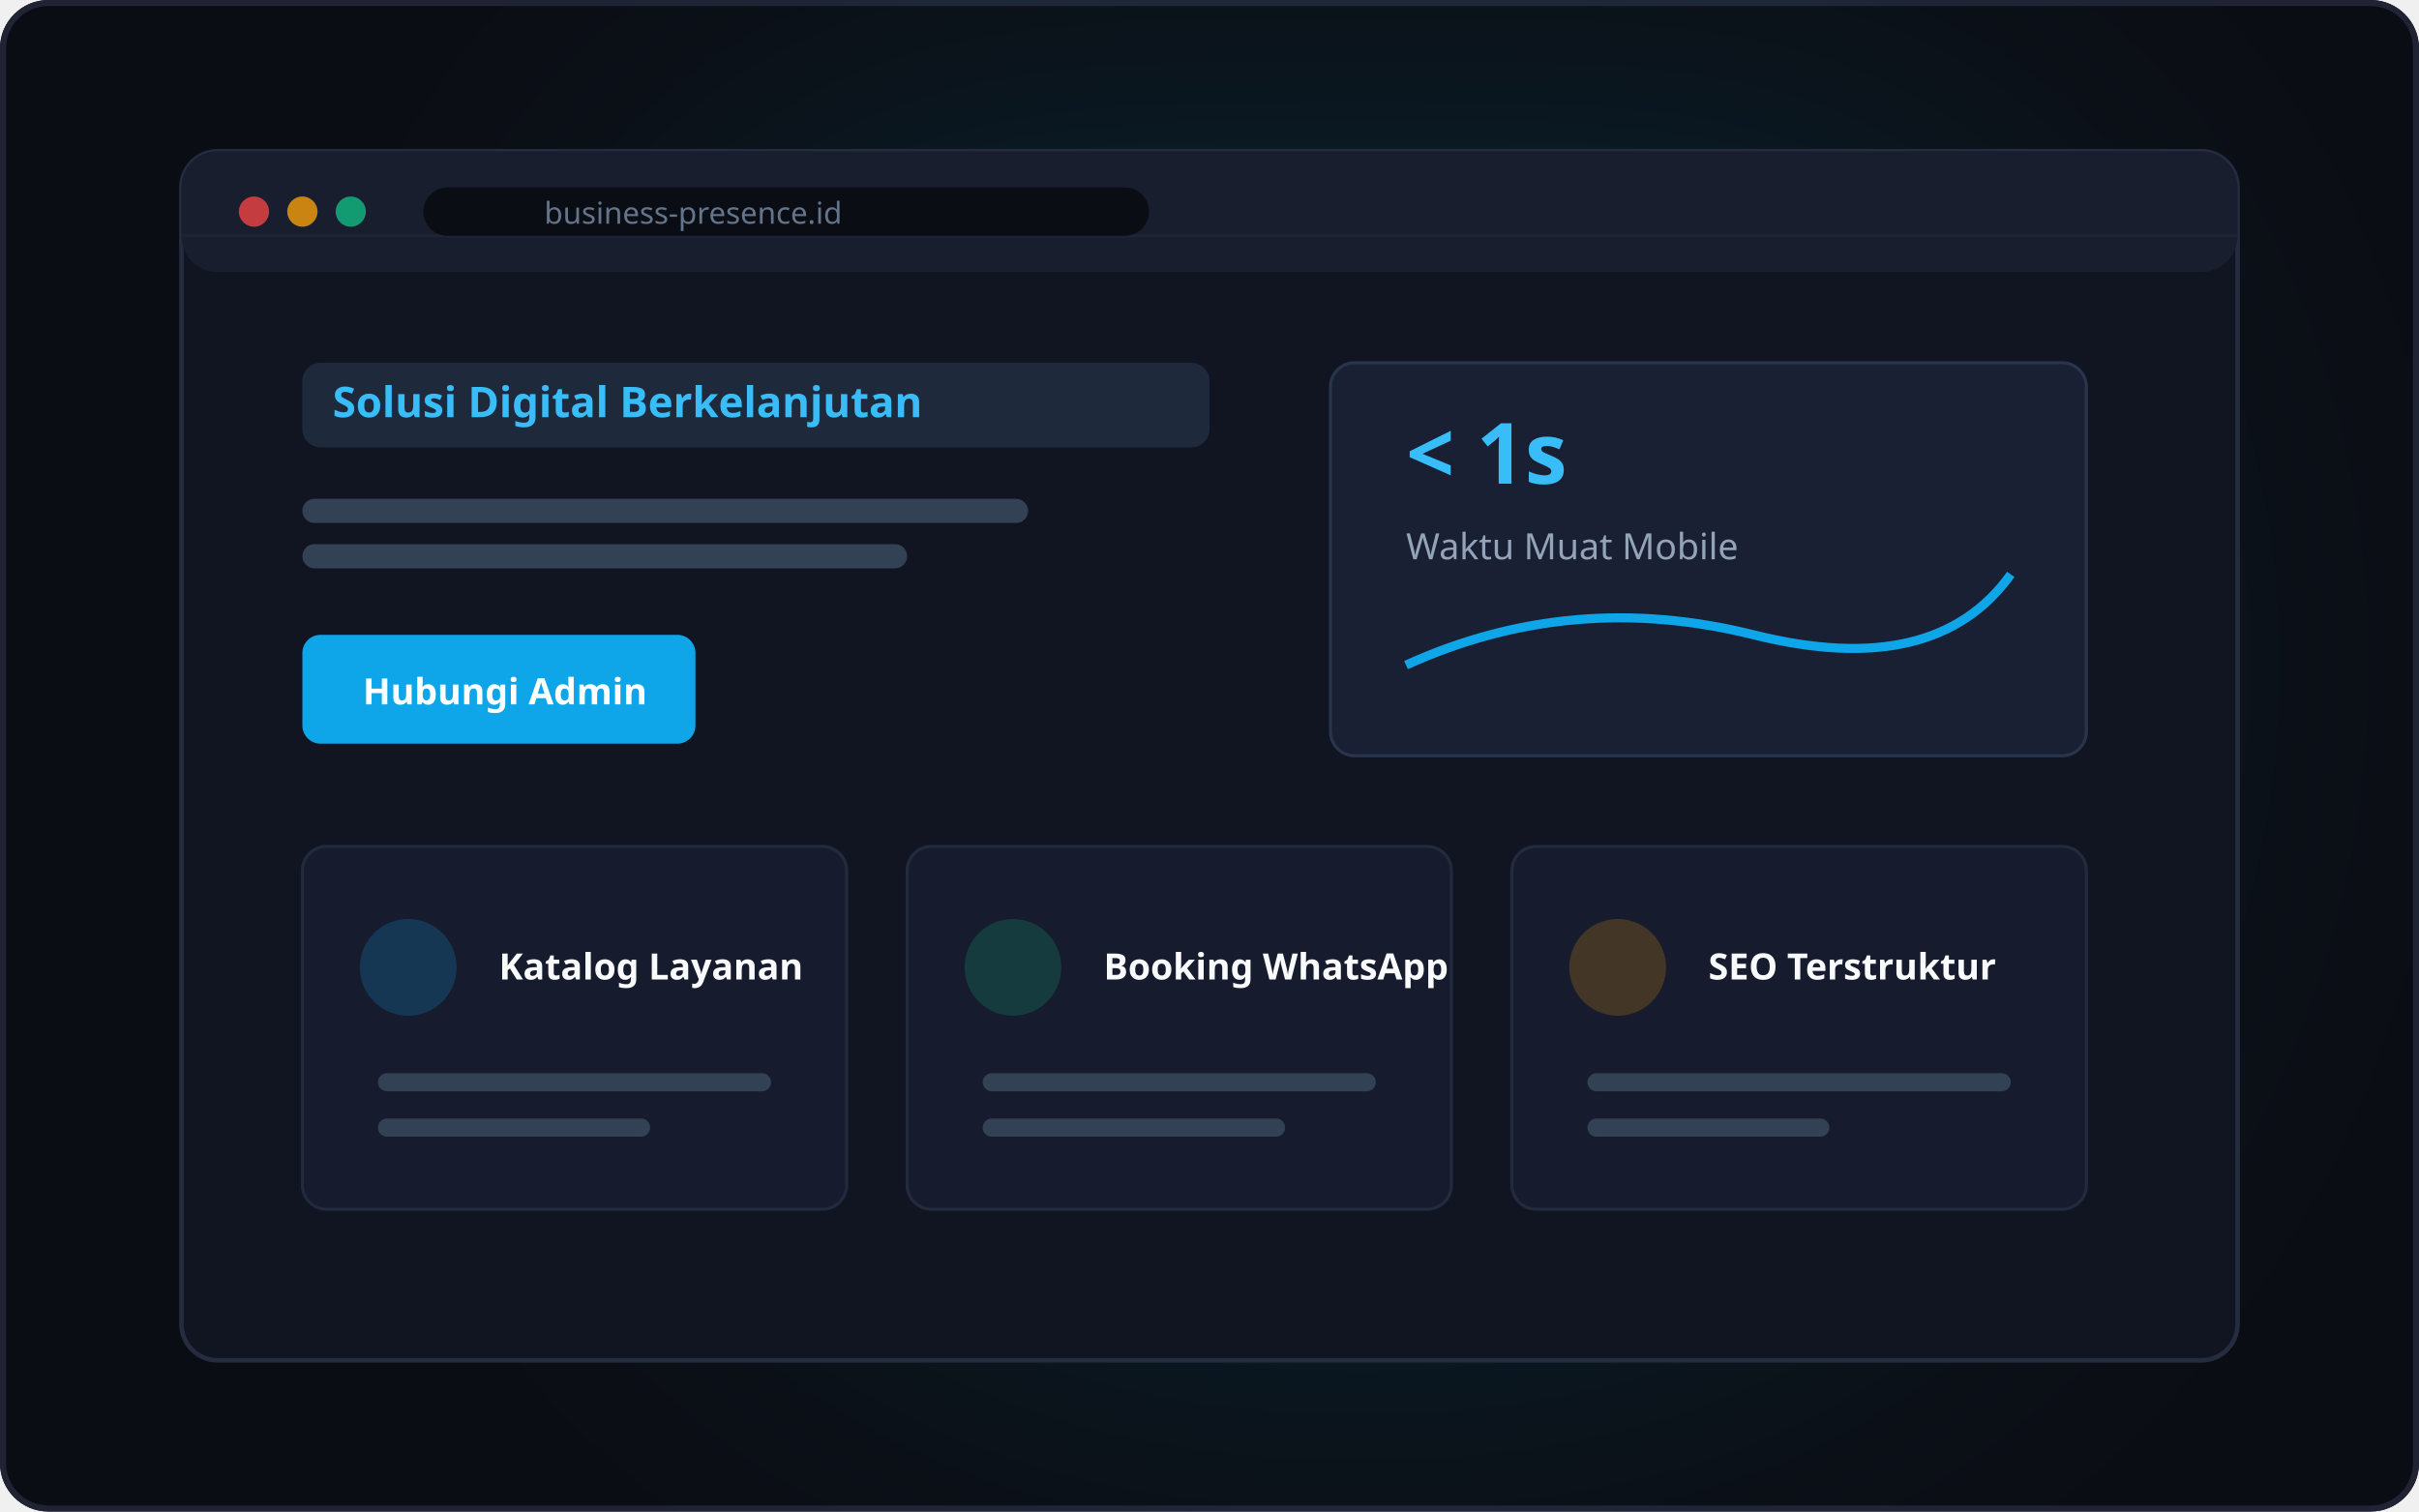
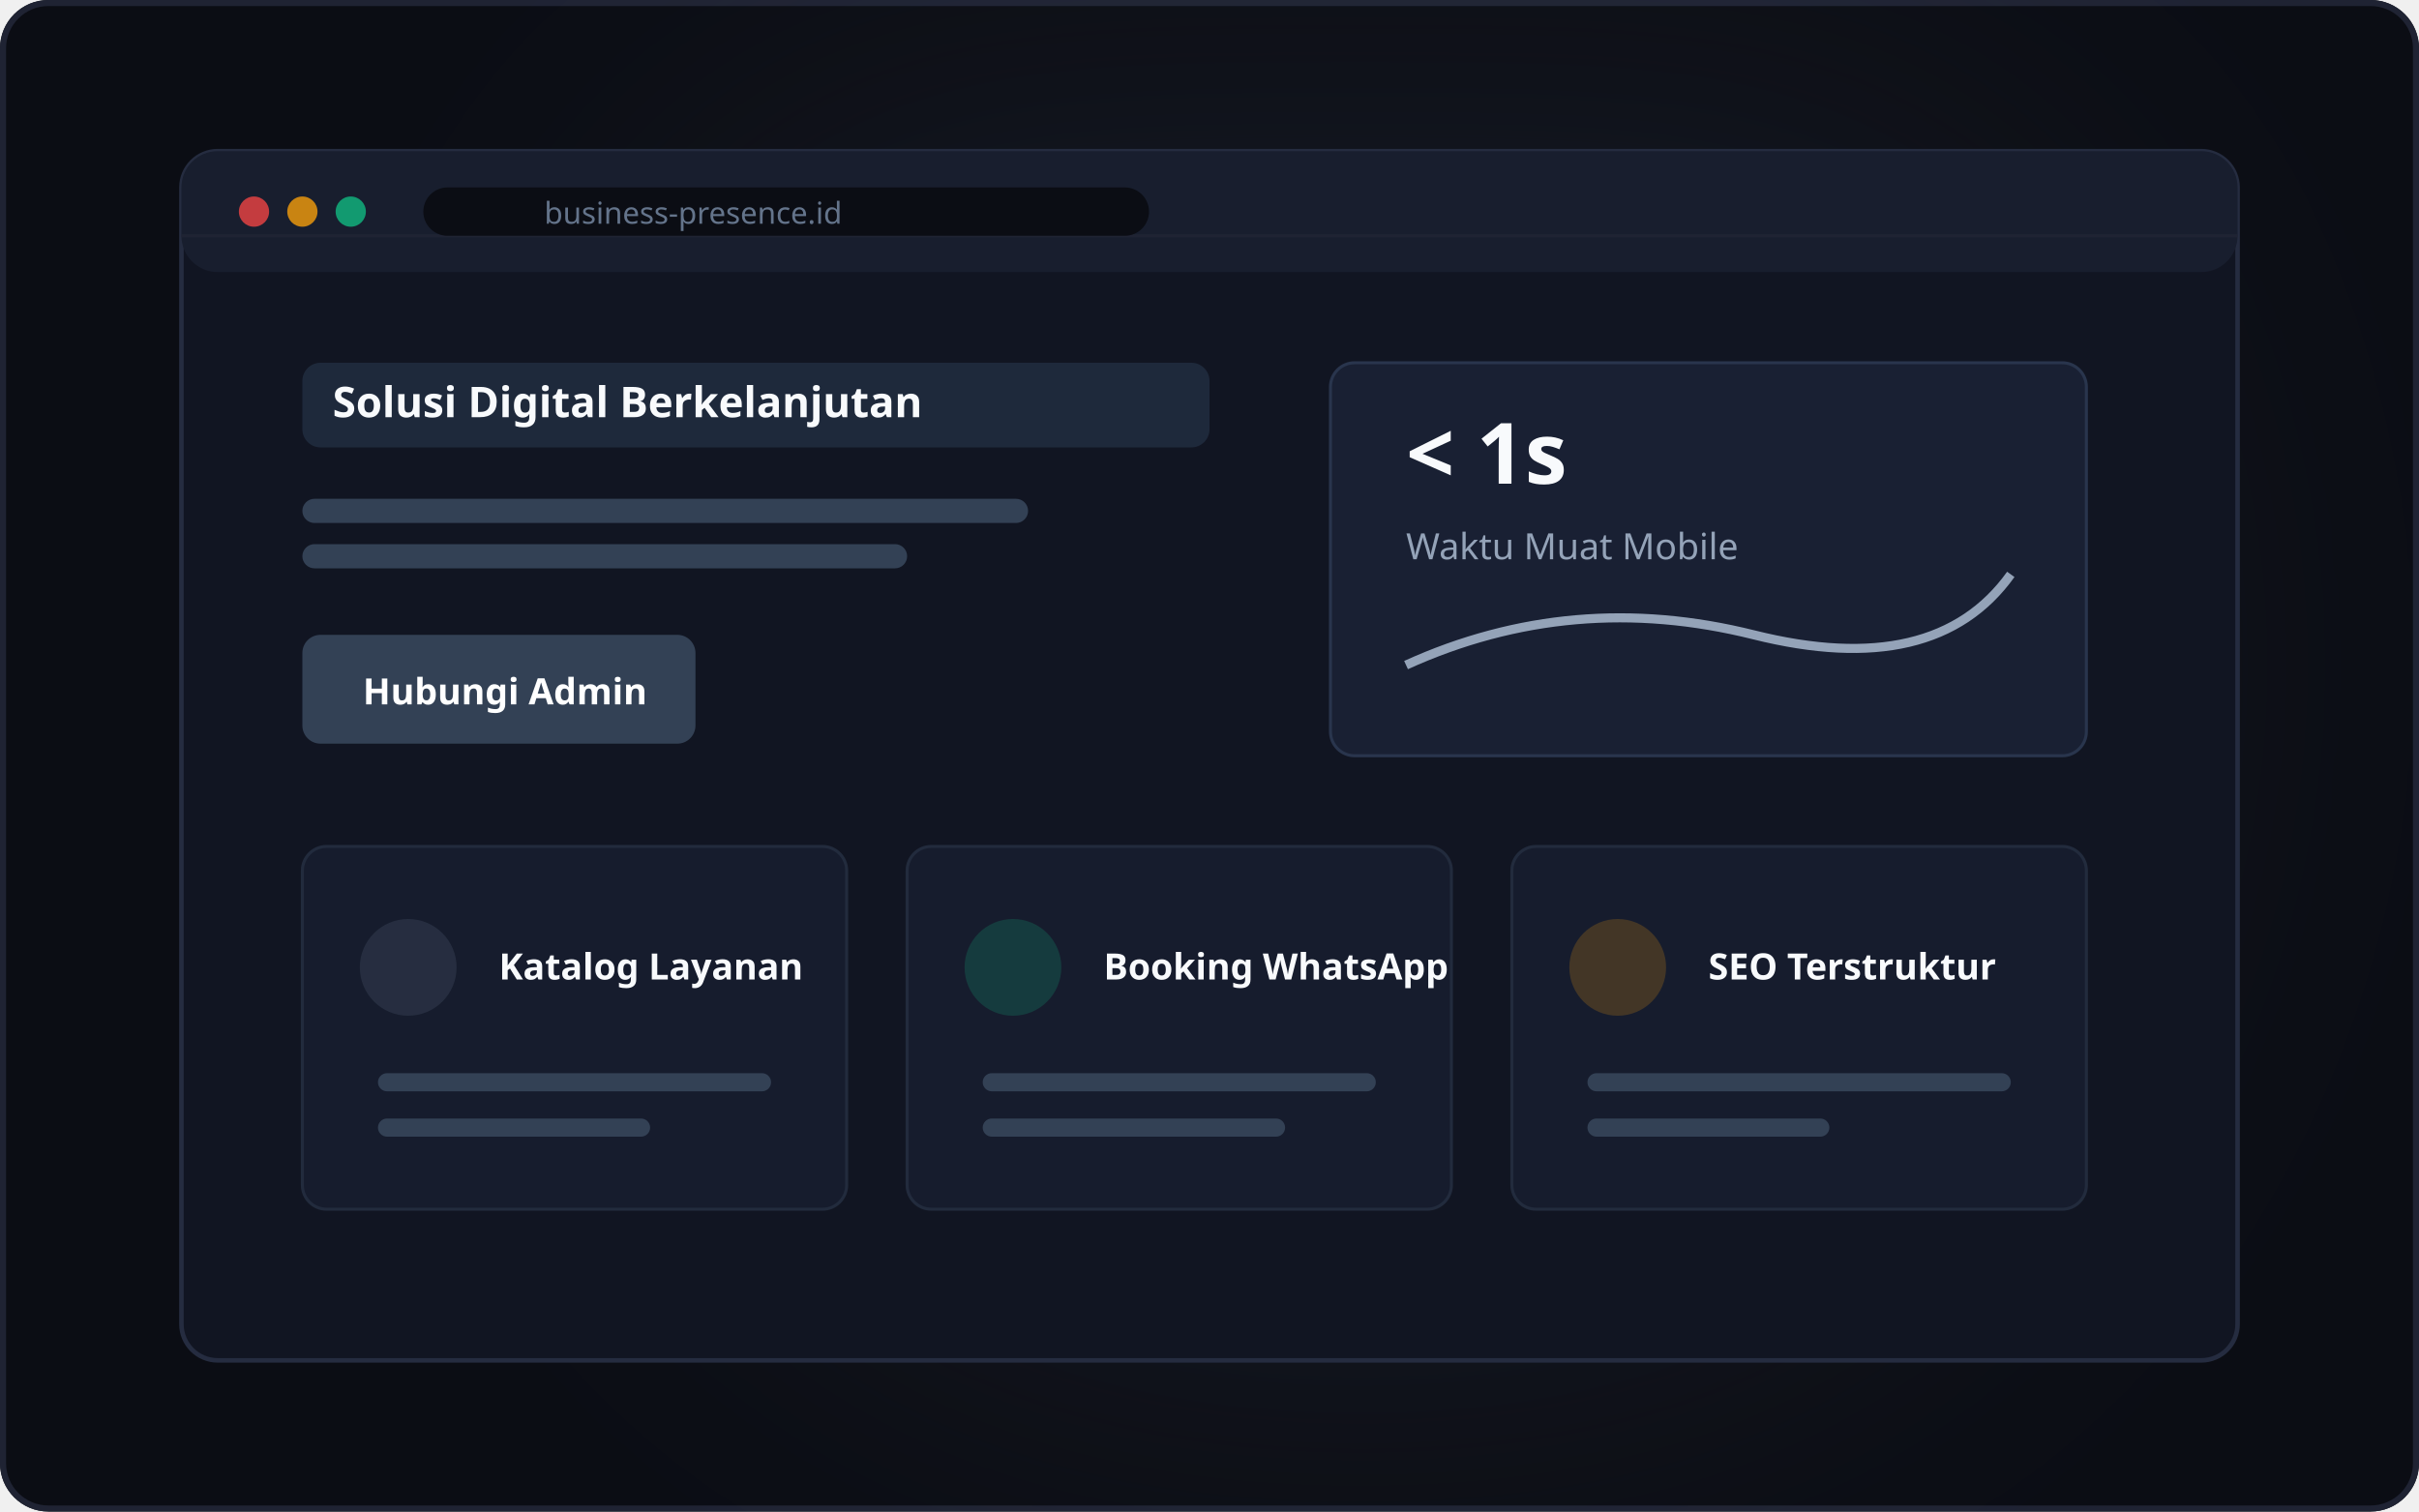
- <svg xmlns="http://www.w3.org/2000/svg" viewBox="0 0 800 500" fill="none">
+ <svg xmlns="http://www.w3.org/2000/svg" viewBox="0 0 800 500" width="800" height="500" fill="none">
  <rect width="800" height="500" rx="16" fill="#0b0d14" />
  <rect x="1" y="1" width="798" height="498" rx="15" stroke="#1f2333" stroke-width="2" />
-   <circle cx="450" cy="220" r="260" fill="#06b6d4" opacity="0.1" filter="blur(60px)" />
+   <circle cx="450" cy="220" r="260" fill="#64748b" opacity="0.1" filter="blur(60px)" />
  <g transform="translate(60, 50)">
    <rect width="680" height="400" rx="12" fill="#111522" stroke="#252c40" stroke-width="1.5" />
    <rect width="680" height="40" rx="12" fill="#181e2e" />
    <path d="M 0 28 L 680 28" stroke="#1f2333" stroke-width="1" />
    <circle cx="24" cy="20" r="5" fill="#ef4444" opacity="0.8" />
    <circle cx="40" cy="20" r="5" fill="#f59e0b" opacity="0.8" />
    <circle cx="56" cy="20" r="5" fill="#10b981" opacity="0.8" />
    <rect x="80" y="12" width="240" height="16" rx="8" fill="#0b0d14" />
    <text x="120" y="24" font-family="system-ui, sans-serif" font-size="10" fill="#64748b">business-presence.id</text>
    <rect x="40" y="70" width="300" height="28" rx="6" fill="#1e293b" />
-     <text x="50" y="88" font-family="system-ui, sans-serif" font-size="14" font-weight="bold" fill="#38bdf8">Solusi Digital Berkelanjutan</text>
+     <text x="50" y="88" font-family="system-ui, sans-serif" font-size="14" font-weight="bold" fill="#f8fafc">Solusi Digital Berkelanjutan</text>
    <rect x="40" y="115" width="240" height="8" rx="4" fill="#334155" />
    <rect x="40" y="130" width="200" height="8" rx="4" fill="#334155" />
-     <rect x="40" y="160" width="130" height="36" rx="6" fill="#0ea5e9" />
+     <rect x="40" y="160" width="130" height="36" rx="6" fill="#334155" />
    <text x="60" y="183" font-family="system-ui, sans-serif" font-size="12" font-weight="600" fill="#ffffff">Hubungi Admin</text>
    <g transform="translate(380, 70)">
      <rect width="250" height="130" rx="8" fill="#192033" stroke="#29354d" />
-       <text x="25" y="40" font-family="system-ui, sans-serif" font-size="28" font-weight="900" fill="#38bdf8">&lt; 1s</text>
+       <text x="25" y="40" font-family="system-ui, sans-serif" font-size="28" font-weight="900" fill="#f8fafc">&lt; 1s</text>
      <text x="25" y="65" font-family="system-ui, sans-serif" font-size="12" fill="#94a3b8">Waktu Muat Mobile</text>
-       <path d="M 25 100 Q 80 75 140 90 T 225 70" fill="none" stroke="#0ea5e9" stroke-width="3" />
+       <path d="M 25 100 Q 80 75 140 90 T 225 70" fill="none" stroke="#94a3b8" stroke-width="3" />
    </g>
    <g transform="translate(40, 230)">
      <rect width="180" height="120" rx="8" fill="#161c2d" stroke="#222b3d" />
-       <circle cx="35" cy="40" r="16" fill="#0ea5e9" opacity="0.2" />
+       <circle cx="35" cy="40" r="16" fill="#64748b" opacity="0.2" />
      <text x="65" y="44" font-family="system-ui, sans-serif" font-size="12" font-weight="600" fill="#f8fafc">Katalog Layanan</text>
      <rect x="25" y="75" width="130" height="6" rx="3" fill="#334155" />
      <rect x="25" y="90" width="90" height="6" rx="3" fill="#334155" />
    </g>
    <g transform="translate(240, 230)">
      <rect width="180" height="120" rx="8" fill="#161c2d" stroke="#222b3d" />
      <circle cx="35" cy="40" r="16" fill="#10b981" opacity="0.2" />
      <text x="65" y="44" font-family="system-ui, sans-serif" font-size="12" font-weight="600" fill="#f8fafc">Booking WhatsApp</text>
      <rect x="25" y="75" width="130" height="6" rx="3" fill="#334155" />
      <rect x="25" y="90" width="100" height="6" rx="3" fill="#334155" />
    </g>
    <g transform="translate(440, 230)">
      <rect width="190" height="120" rx="8" fill="#161c2d" stroke="#222b3d" />
      <circle cx="35" cy="40" r="16" fill="#f59e0b" opacity="0.2" />
      <text x="65" y="44" font-family="system-ui, sans-serif" font-size="12" font-weight="600" fill="#f8fafc">SEO Terstruktur</text>
      <rect x="25" y="75" width="140" height="6" rx="3" fill="#334155" />
      <rect x="25" y="90" width="80" height="6" rx="3" fill="#334155" />
    </g>
  </g>
</svg>
